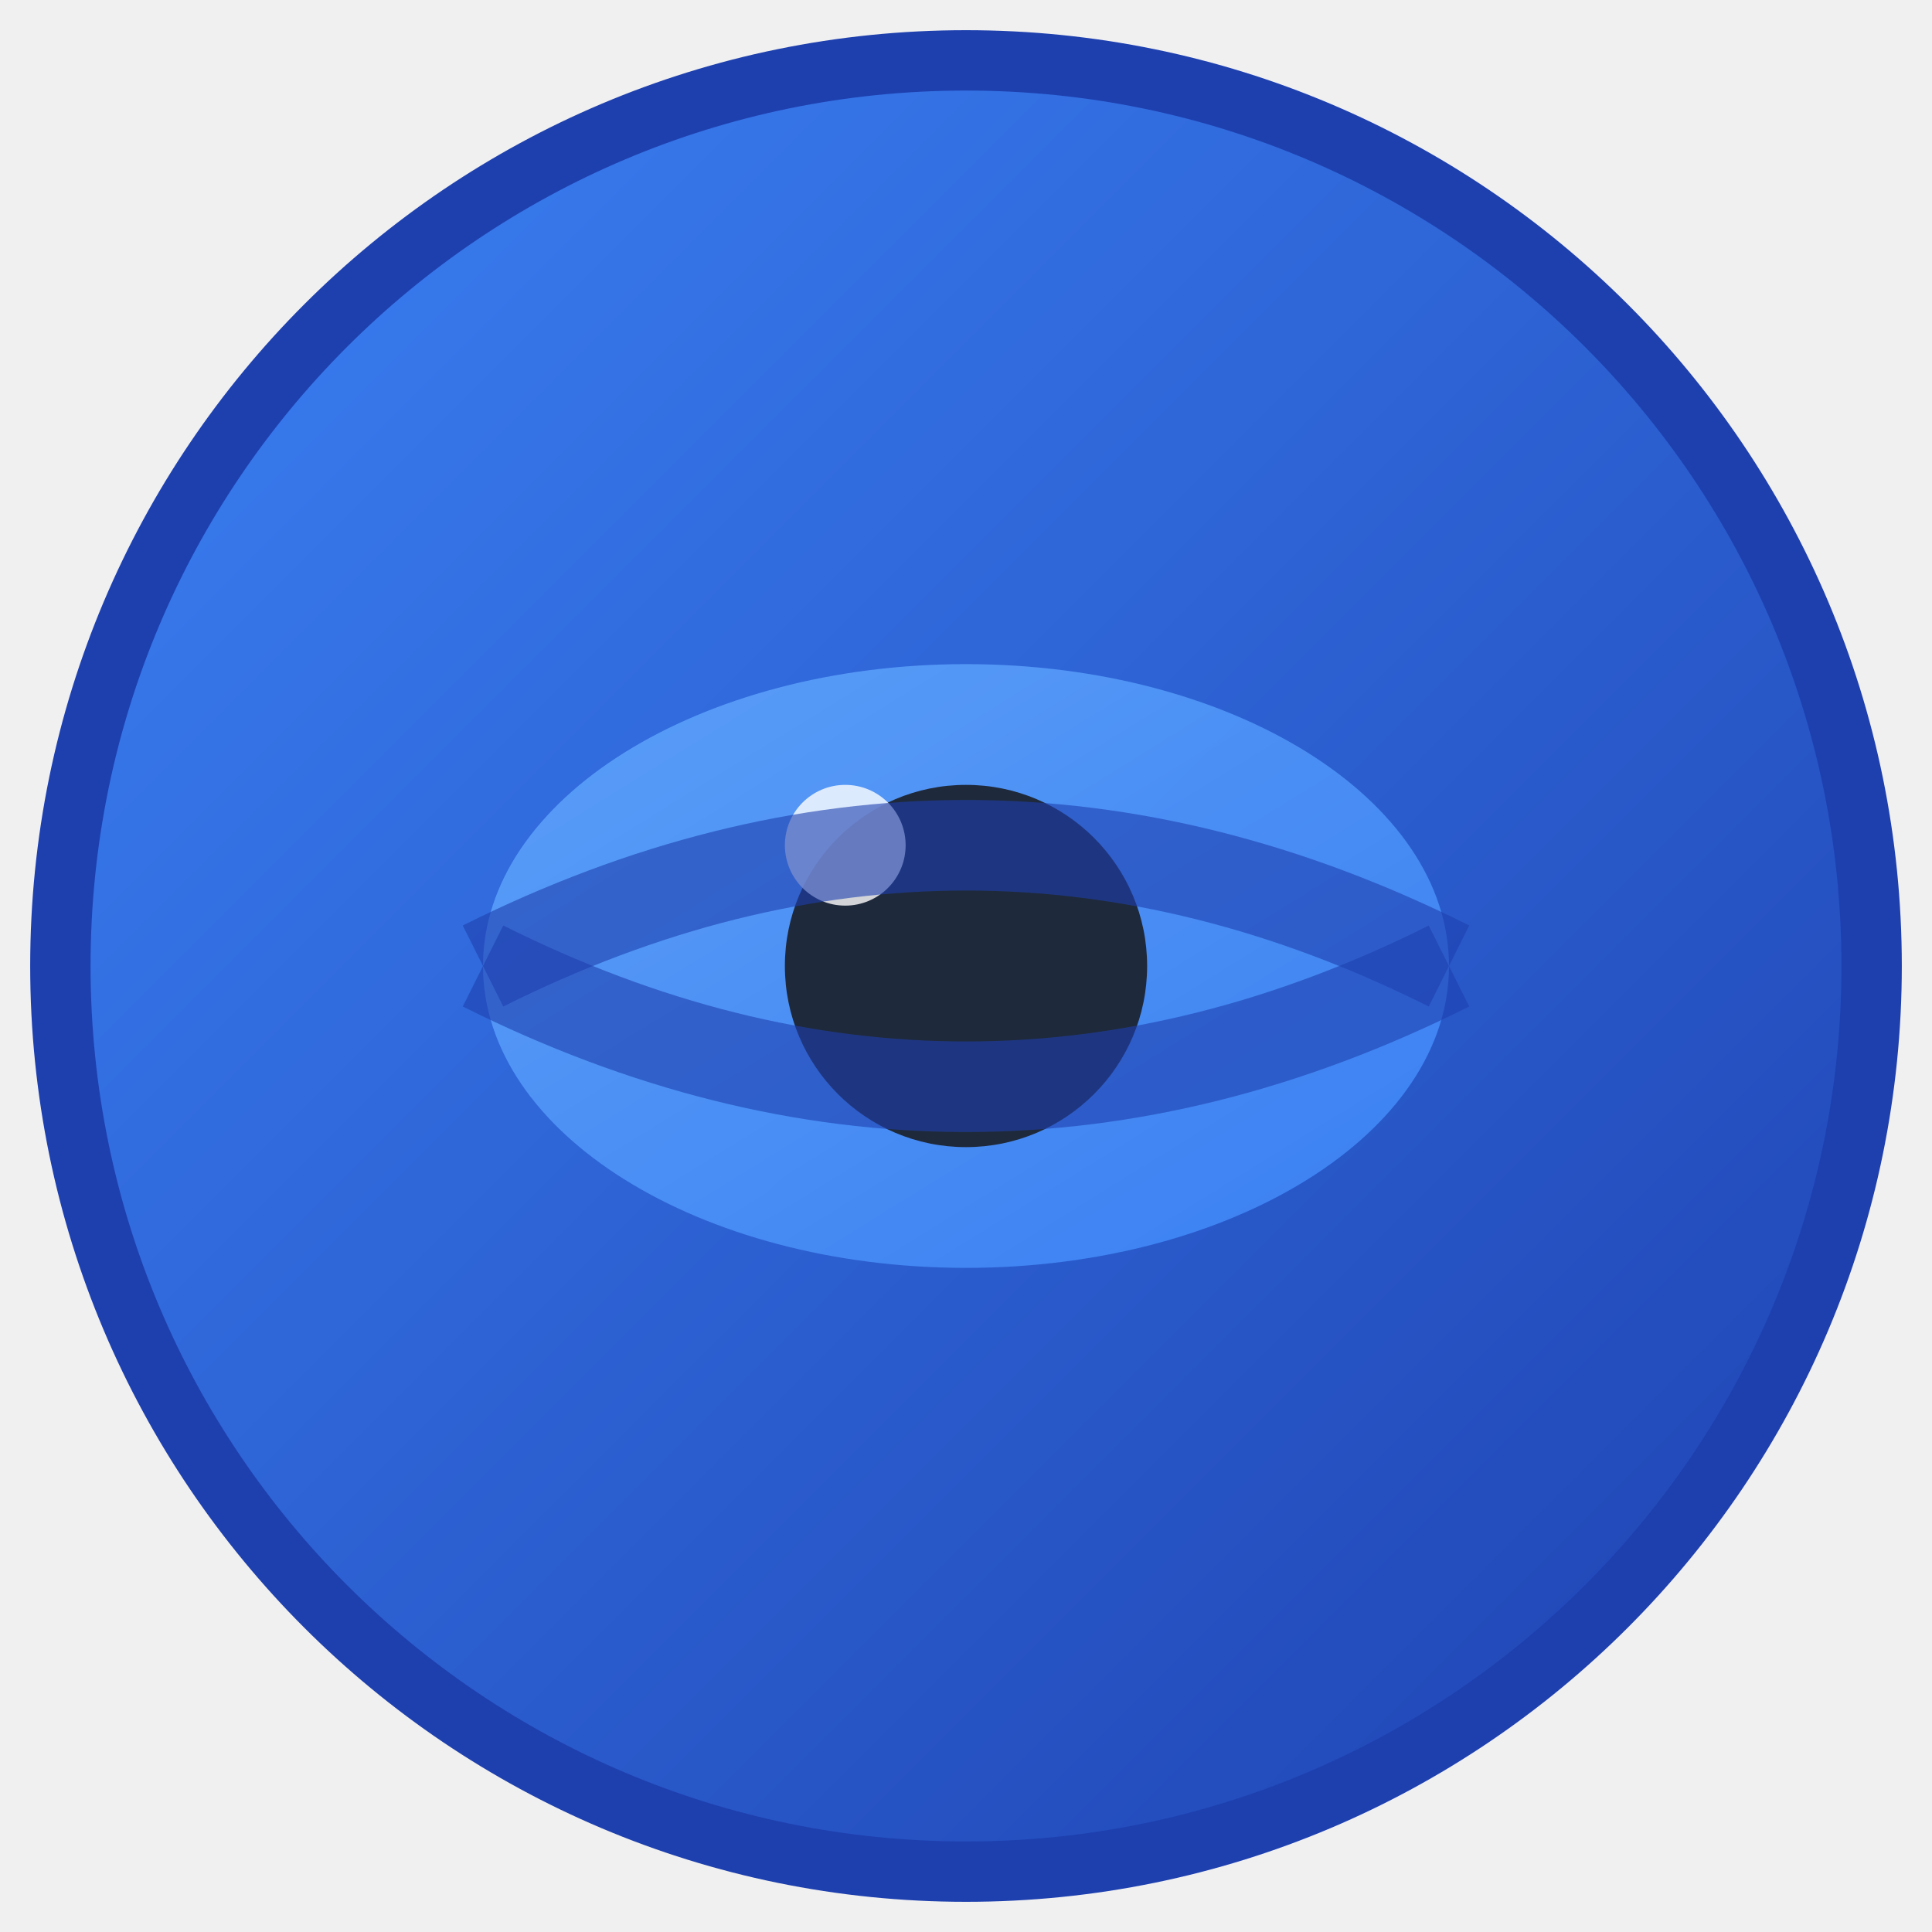
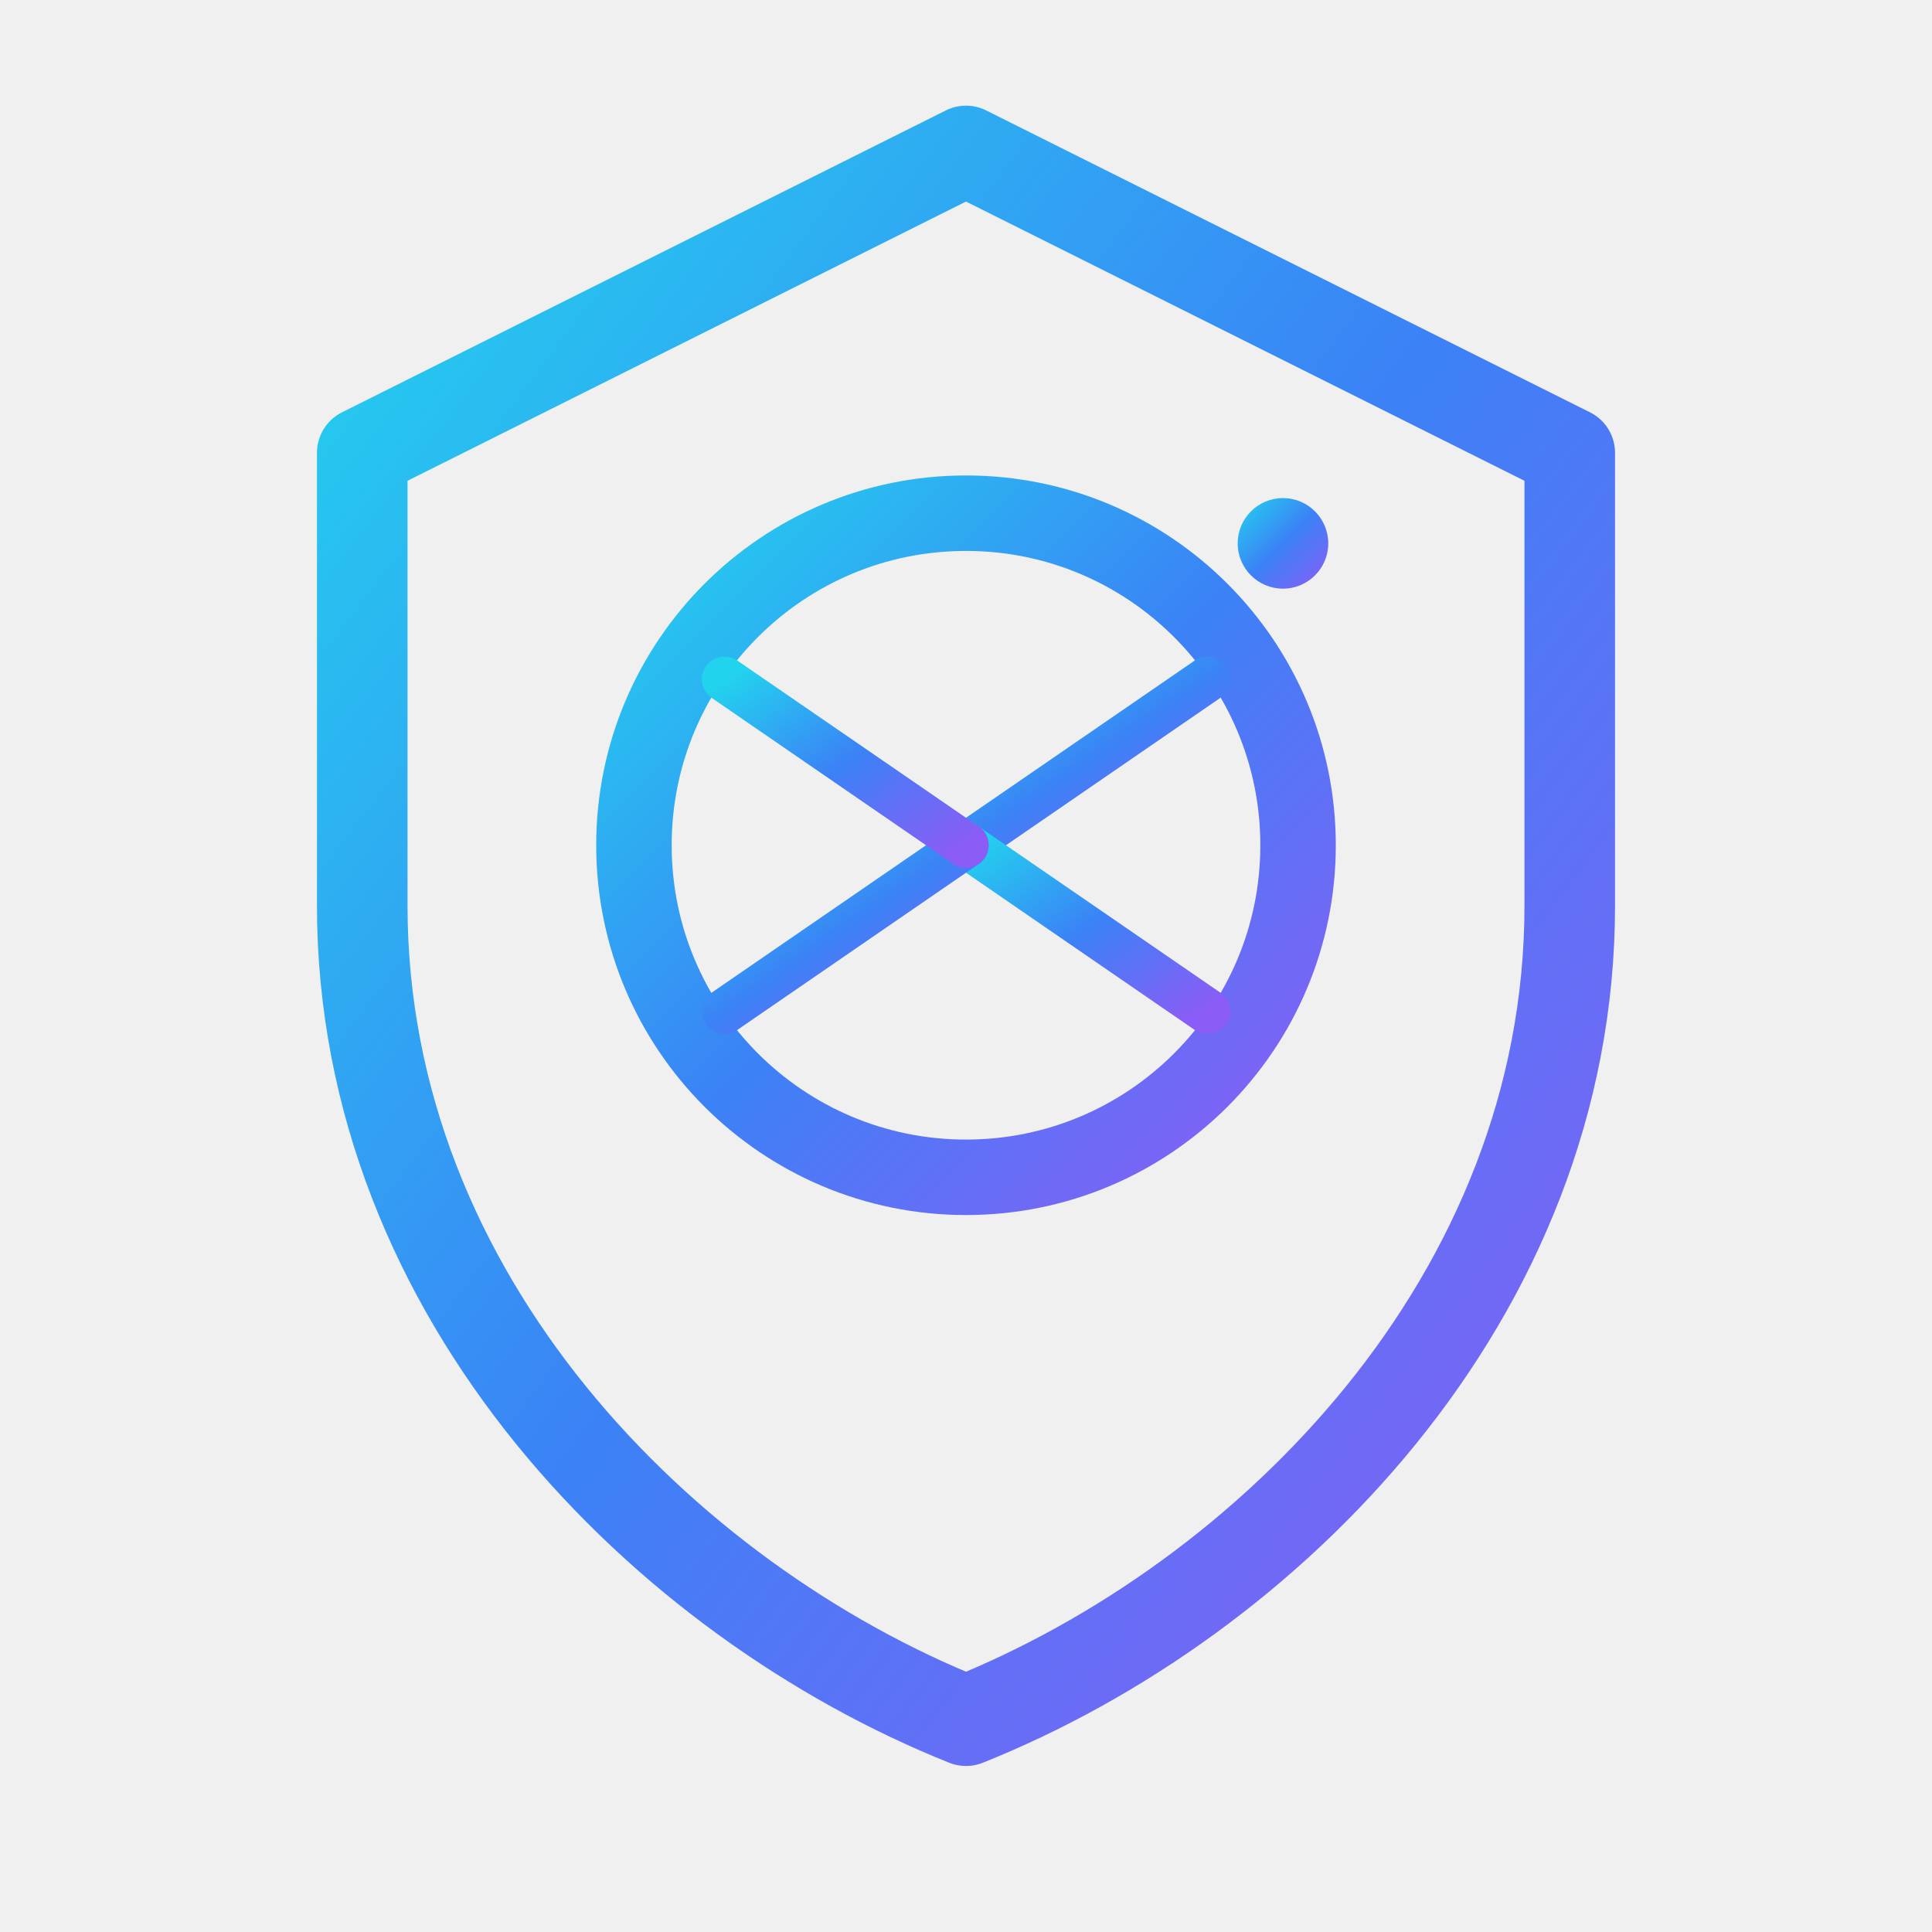
- <svg xmlns="http://www.w3.org/2000/svg" viewBox="0 0 32 32" width="32" height="32">
+ <svg xmlns="http://www.w3.org/2000/svg" width="256" height="256" viewBox="0 0 256 256" fill="none">
  <defs>
-     <linearGradient id="grad1" x1="0%" y1="0%" x2="100%" y2="100%">
-       <stop offset="0%" style="stop-color:#3B82F6;stop-opacity:1" />
-       <stop offset="100%" style="stop-color:#1E40AF;stop-opacity:1" />
-     </linearGradient>
-     <linearGradient id="grad2" x1="0%" y1="0%" x2="100%" y2="100%">
-       <stop offset="0%" style="stop-color:#60A5FA;stop-opacity:1" />
-       <stop offset="100%" style="stop-color:#3B82F6;stop-opacity:1" />
+     <linearGradient id="accent" x1="0" y1="0" x2="1" y2="1">
+       <stop offset="0%" stop-color="#22D3EE" />
+       <stop offset="50%" stop-color="#3B82F6" />
+       <stop offset="100%" stop-color="#8B5CF6" />
    </linearGradient>
  </defs>
-   <circle cx="16" cy="16" r="15" fill="url(#grad1)" stroke="#1E40AF" stroke-width="1" />
-   <ellipse cx="16" cy="16" rx="8" ry="5" fill="url(#grad2)" opacity="0.9" />
-   <circle cx="16" cy="16" r="3" fill="#1E293B" />
-   <circle cx="14" cy="14" r="1" fill="#FFFFFF" opacity="0.8" />
-   <path d="M8 16 Q16 12 24 16" stroke="#1E40AF" stroke-width="1.5" fill="none" opacity="0.6" />
-   <path d="M8 16 Q16 20 24 16" stroke="#1E40AF" stroke-width="1.5" fill="none" opacity="0.6" />
+   <path d="M128 20 L208 60 V120 C208 172 168 212 128 228 C88 212 48 172 48 120 V60 L128 20 Z" fill="none" stroke="url(#accent)" stroke-width="12" stroke-linejoin="round" />
+   <circle cx="128" cy="112" r="44" fill="none" stroke="url(#accent)" stroke-width="10" />
+   <g stroke="url(#accent)" stroke-width="6" stroke-linecap="round">
+     <line x1="128" y1="112" x2="128" y2="70" />
+     <line x1="128" y1="112" x2="160" y2="90" />
+     <line x1="128" y1="112" x2="160" y2="134" />
+     <line x1="128" y1="112" x2="128" y2="154" />
+     <line x1="128" y1="112" x2="96" y2="134" />
+     <line x1="128" y1="112" x2="96" y2="90" />
+   </g>
+   <circle cx="170" cy="72" r="6" fill="url(#accent)" />
</svg>
